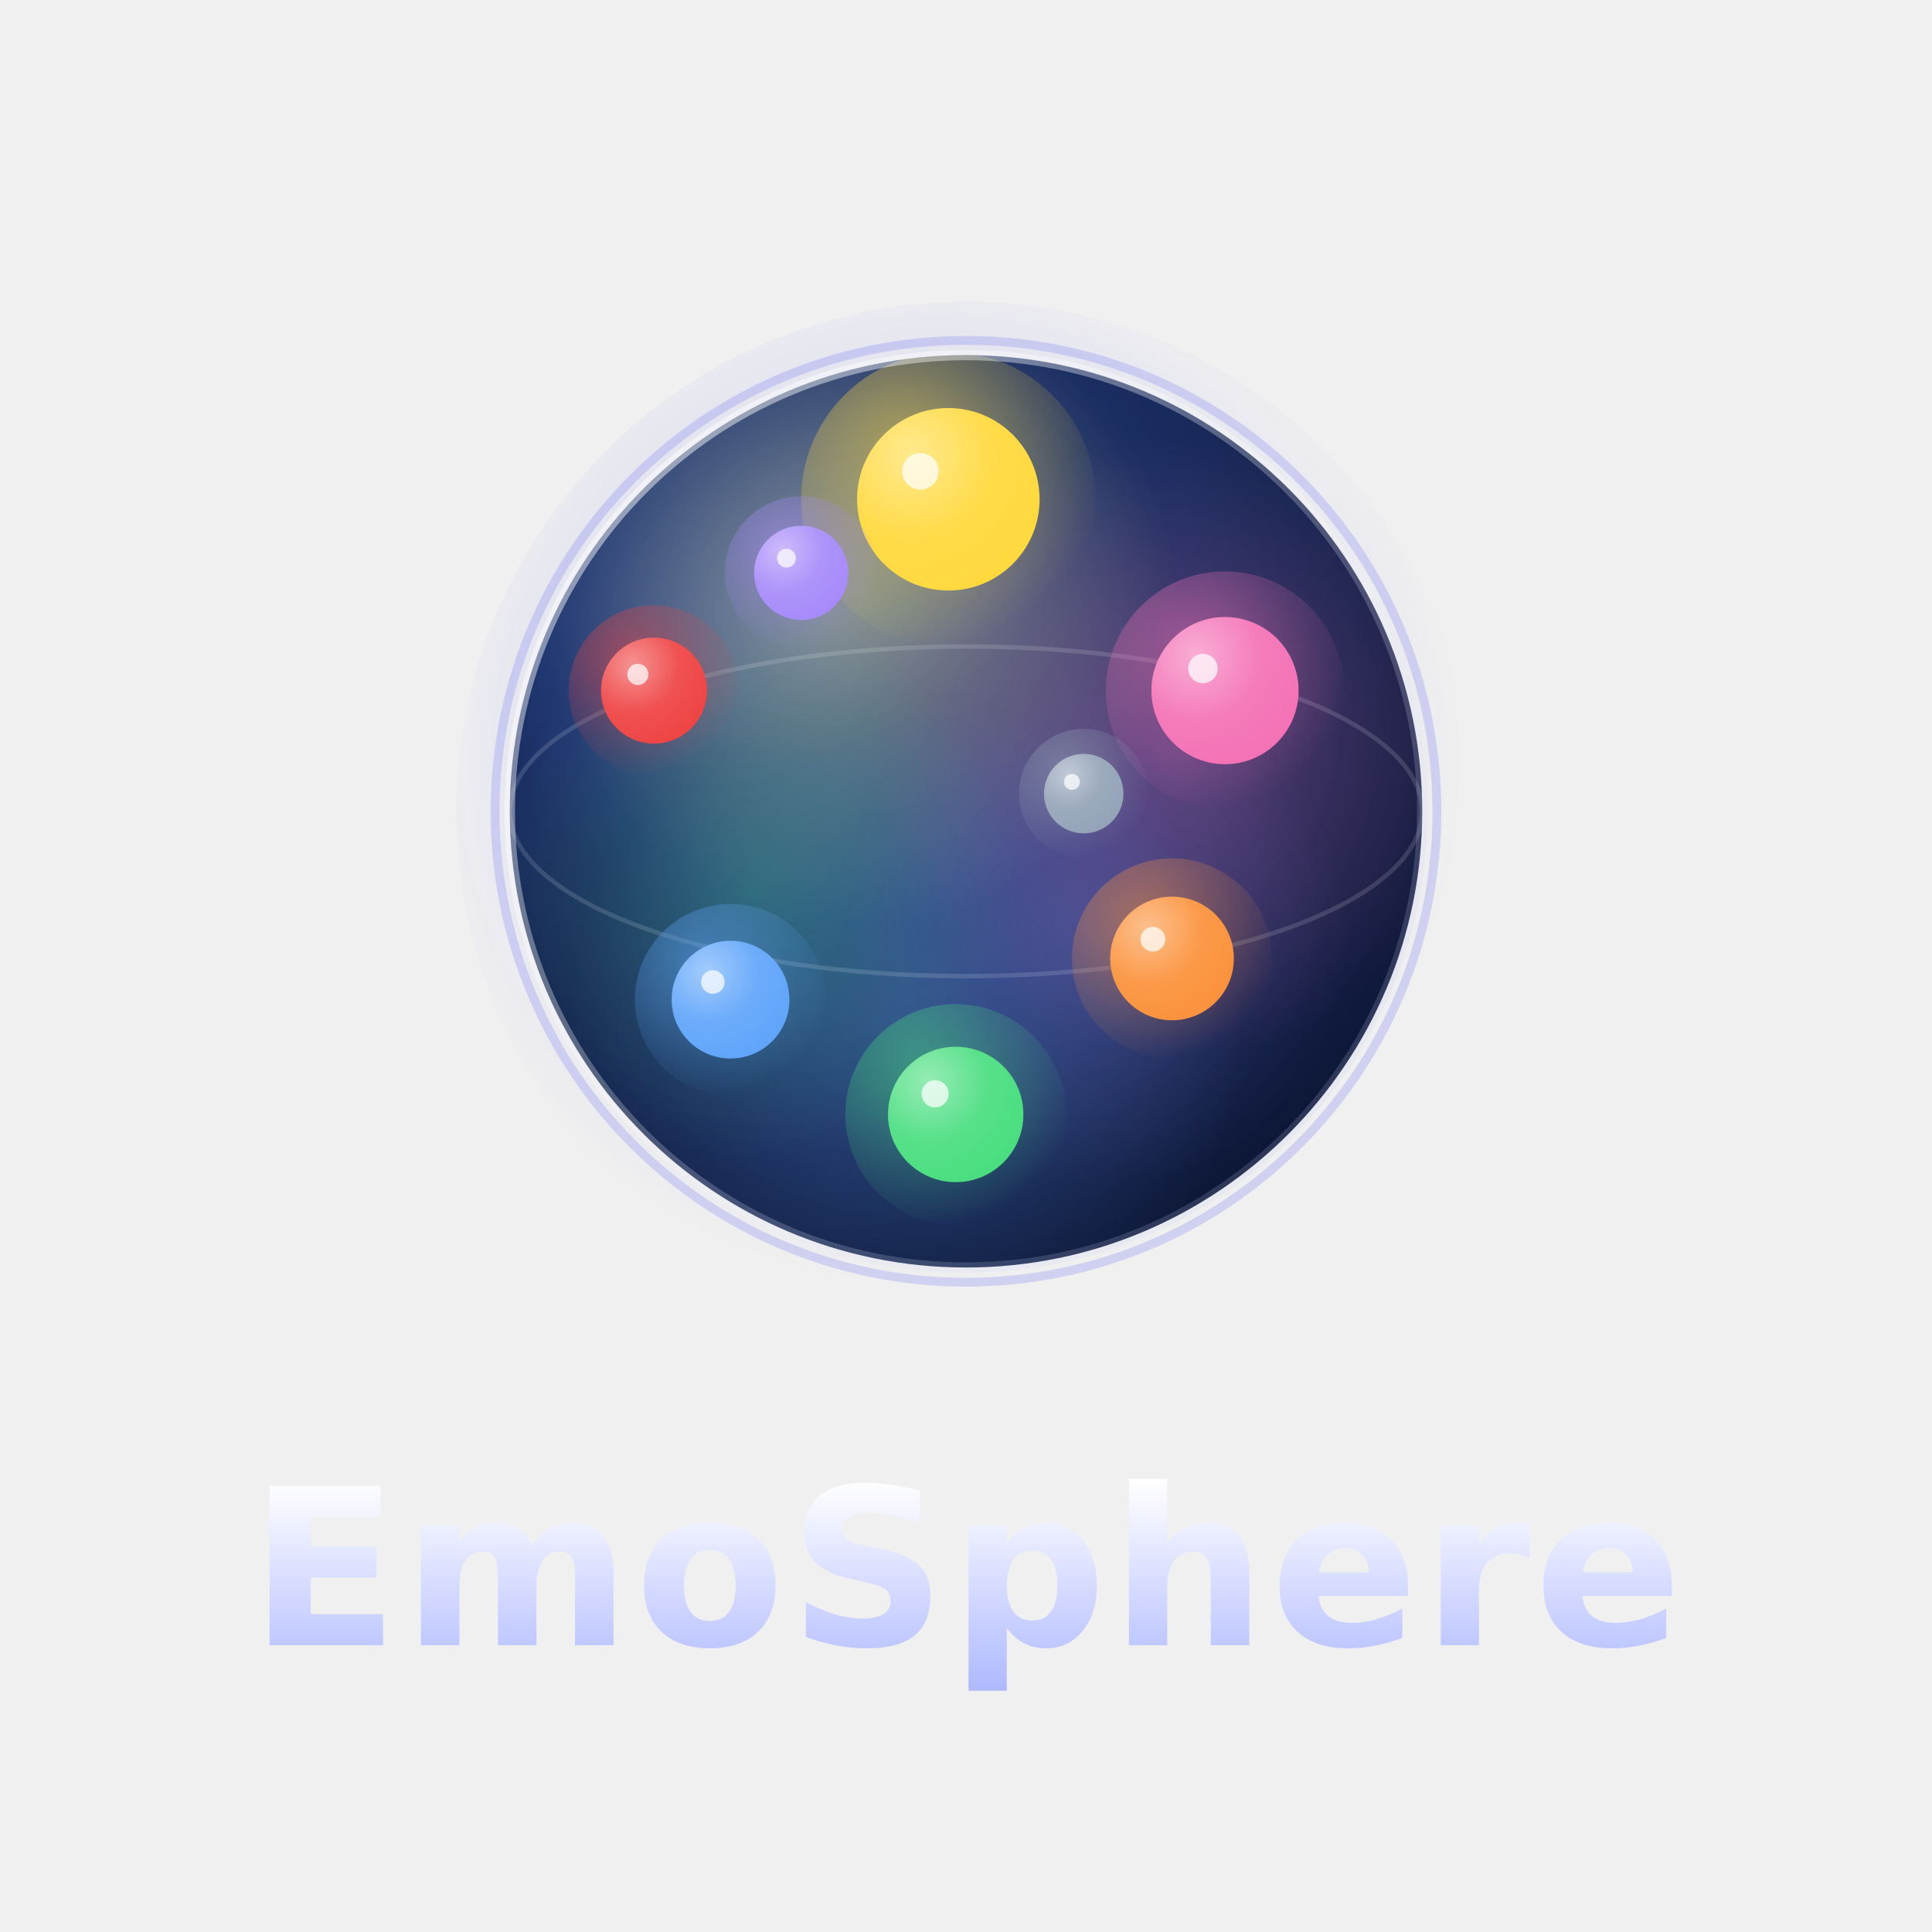
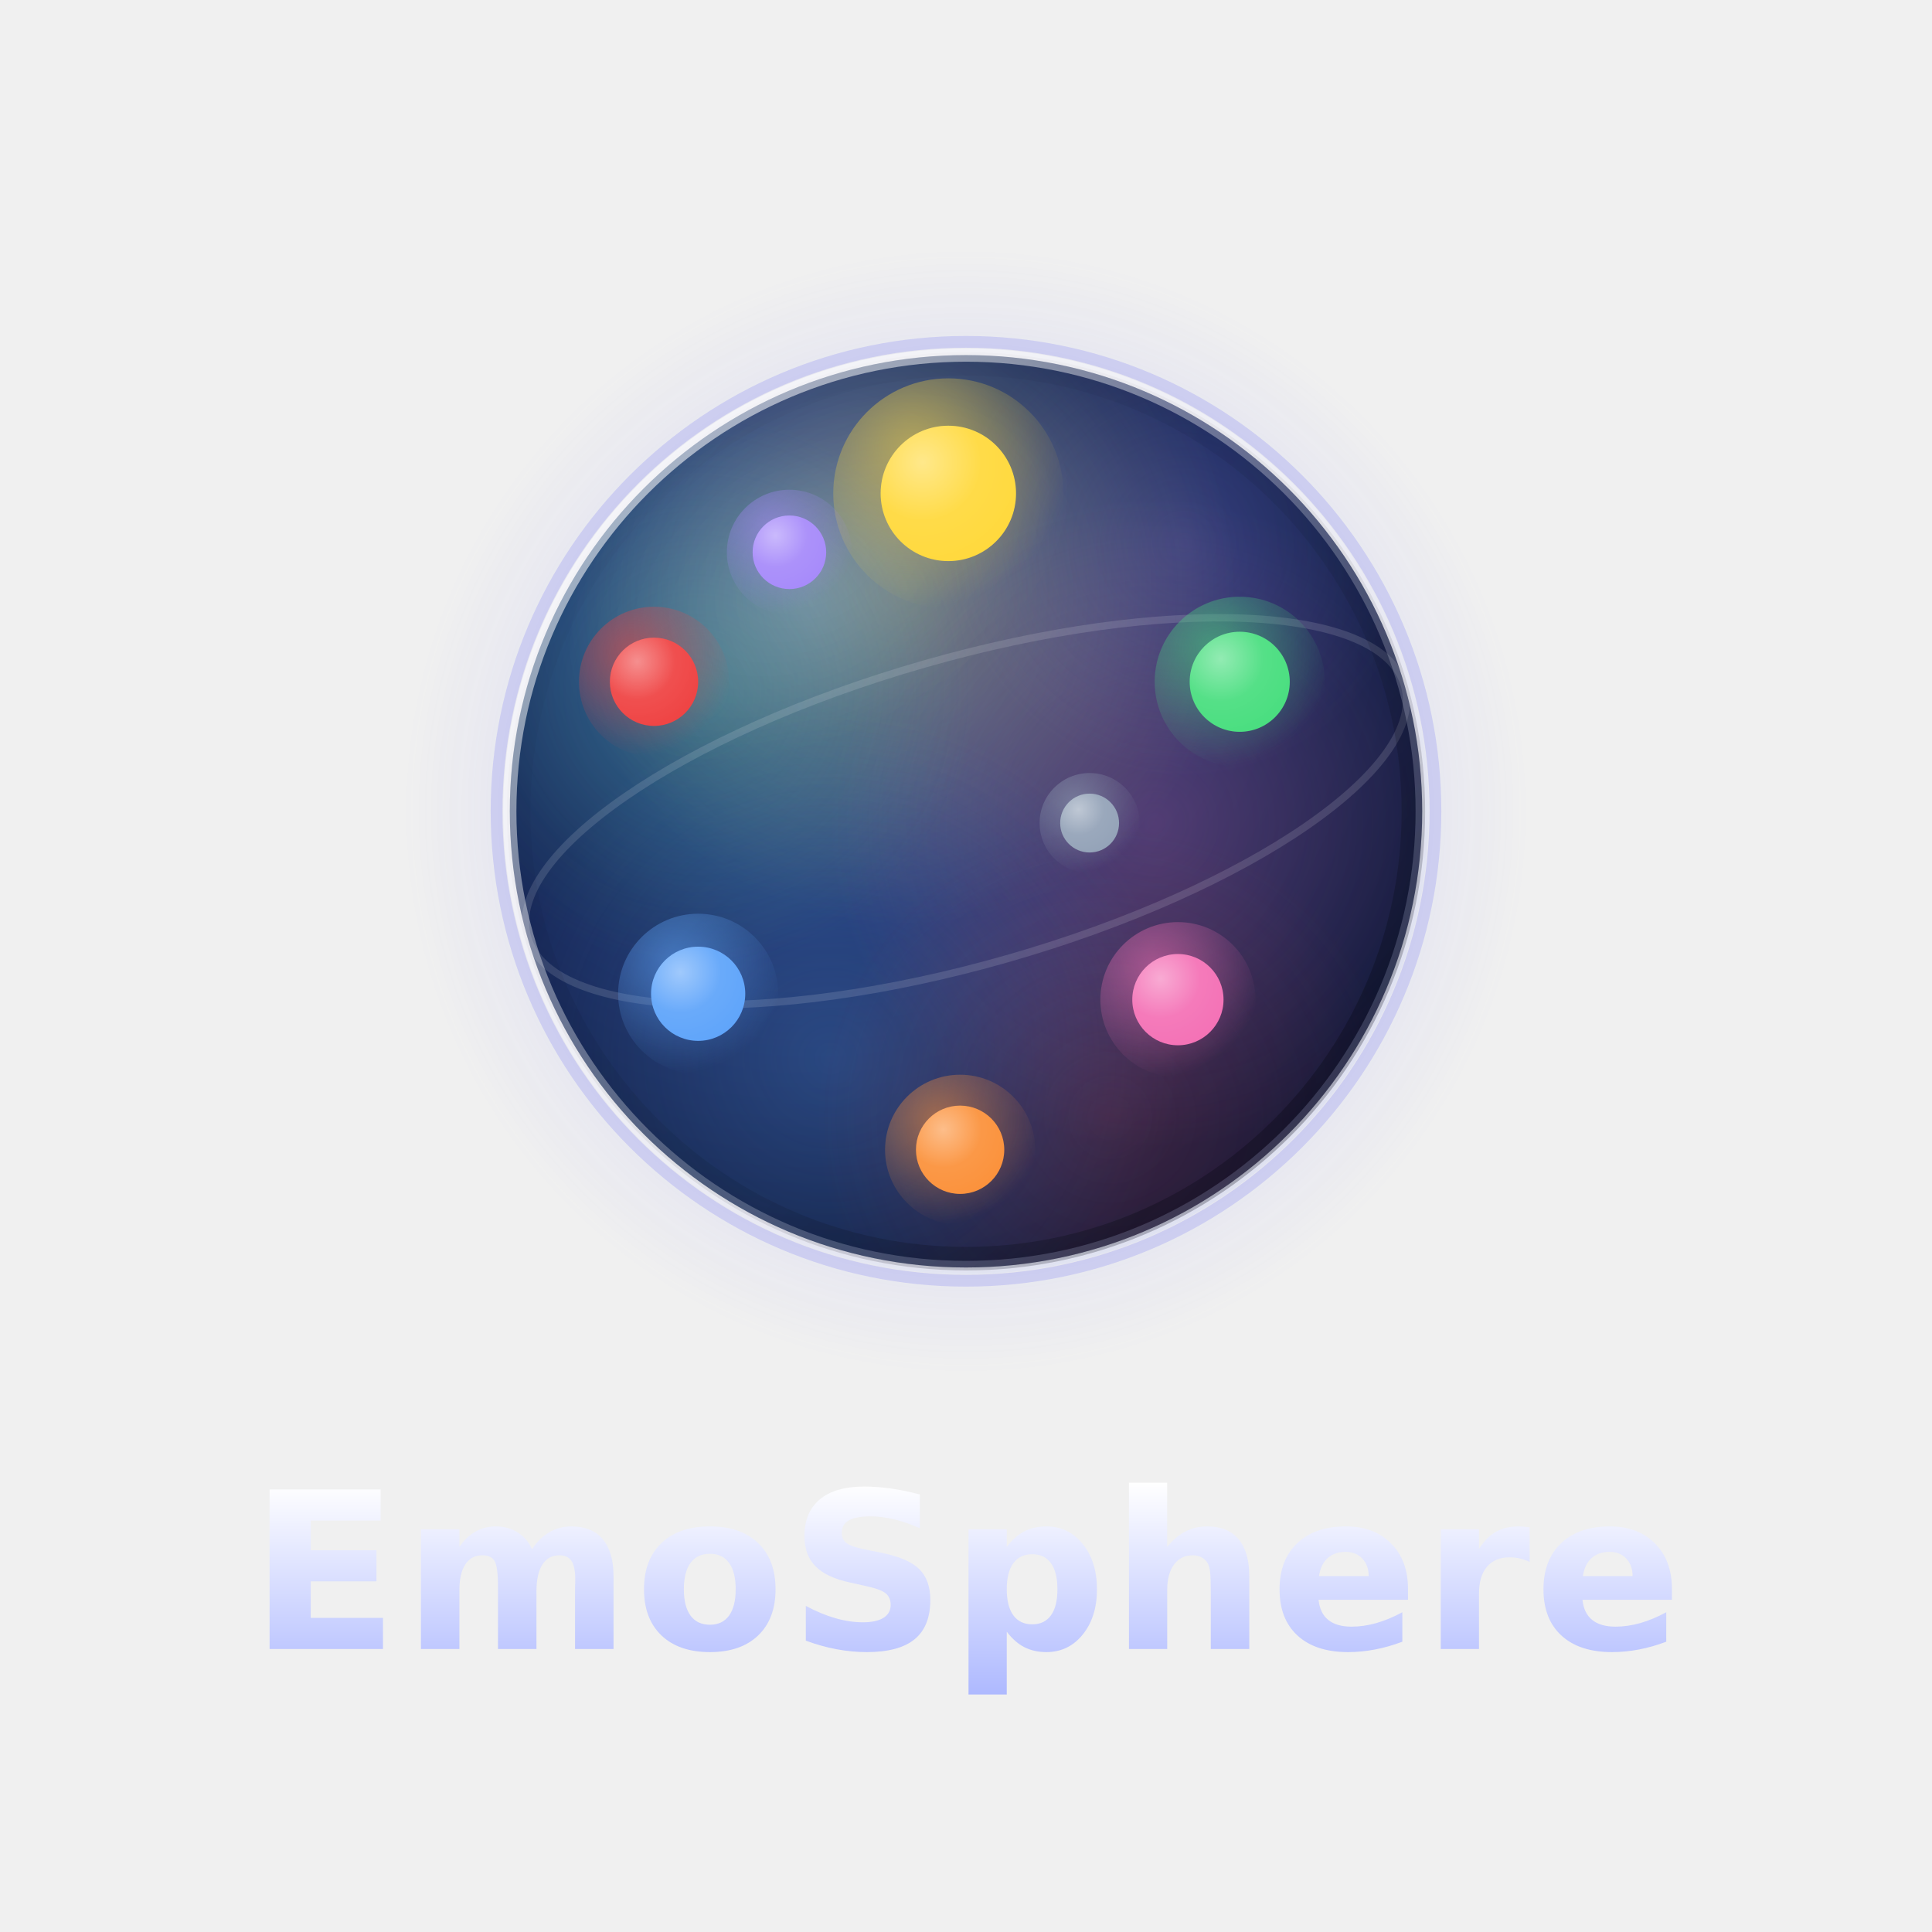
<svg xmlns="http://www.w3.org/2000/svg" width="1024" height="1024" viewBox="0 0 1024 1024">
  <defs>
-     <radialGradient id="bg" cx="28%" cy="22%" r="102%">
-       <stop offset="0%" stop-color="#16204A" />
-       <stop offset="42%" stop-color="#0E1430" />
-       <stop offset="100%" stop-color="#0B1020" />
-     </radialGradient>
-     <radialGradient id="halo" cx="47%" cy="45%" r="52%">
-       <stop offset="0%" stop-color="#6366F1" stop-opacity="0.34" />
+     <radialGradient id="halo" cx="50%" cy="50%" r="50%">
+       <stop offset="0%" stop-color="#6366F1" stop-opacity="0.36" />
      <stop offset="100%" stop-color="#6366F1" stop-opacity="0" />
    </radialGradient>
-     <radialGradient id="sph" cx="34%" cy="28%" r="84%">
+     <radialGradient id="sph" cx="33%" cy="27%" r="86%">
      <stop offset="0%" stop-color="#3E63B4" />
      <stop offset="45%" stop-color="#1B2E63" />
      <stop offset="100%" stop-color="#0B1330" />
    </radialGradient>
-     <linearGradient id="rim" x1="230" y1="230" x2="800" y2="810" gradientUnits="userSpaceOnUse">
-       <stop offset="0%" stop-color="#FFFFFF" stop-opacity="0.55" />
-       <stop offset="50%" stop-color="#FFFFFF" stop-opacity="0.22" />
-       <stop offset="100%" stop-color="#A9B6F0" stop-opacity="0.16" />
+     <linearGradient id="rim" x1="250" y1="240" x2="790" y2="800" gradientUnits="userSpaceOnUse">
+       <stop offset="0%" stop-color="#FFFFFF" stop-opacity="0.62" />
+       <stop offset="52%" stop-color="#FFFFFF" stop-opacity="0.24" />
+       <stop offset="100%" stop-color="#A9B6F0" stop-opacity="0.18" />
    </linearGradient>
-     <radialGradient id="dotlight" cx="30%" cy="26%" r="80%">
-       <stop offset="0%" stop-color="#FFFFFF" stop-opacity="0.42" />
-       <stop offset="55%" stop-color="#FFFFFF" stop-opacity="0.07" />
+     <linearGradient id="rimshade" x1="250" y1="240" x2="790" y2="800" gradientUnits="userSpaceOnUse">
+       <stop offset="0%" stop-color="#05070F" stop-opacity="0" />
+       <stop offset="60%" stop-color="#05070F" stop-opacity="0.10" />
+       <stop offset="100%" stop-color="#05070F" stop-opacity="0.42" />
+     </linearGradient>
+     <radialGradient id="dotlight" cx="31%" cy="27%" r="78%">
+       <stop offset="0%" stop-color="#FFFFFF" stop-opacity="0.40" />
+       <stop offset="55%" stop-color="#FFFFFF" stop-opacity="0.06" />
      <stop offset="100%" stop-color="#FFFFFF" stop-opacity="0" />
    </radialGradient>
    <radialGradient id="spechilite">
-       <stop offset="0%" stop-color="#FFFFFF" stop-opacity="0.10" />
+       <stop offset="0%" stop-color="#FFFFFF" stop-opacity="0.11" />
      <stop offset="100%" stop-color="#FFFFFF" stop-opacity="0" />
    </radialGradient>
    <linearGradient id="wm" x1="0" y1="0" x2="0" y2="1">
      <stop offset="0%" stop-color="#FFFFFF" />
      <stop offset="100%" stop-color="#AEB9FF" />
    </linearGradient>
+     <radialGradient id="neb0">
+       <stop offset="0%" stop-color="#FFD93D" stop-opacity="0.9" />
+       <stop offset="100%" stop-color="#FFD93D" stop-opacity="0" />
+     </radialGradient>
+     <radialGradient id="neb1">
+       <stop offset="0%" stop-color="#F472B6" stop-opacity="0.9" />
+       <stop offset="100%" stop-color="#F472B6" stop-opacity="0" />
+     </radialGradient>
+     <radialGradient id="neb2">
+       <stop offset="0%" stop-color="#60A5FA" stop-opacity="0.9" />
+       <stop offset="100%" stop-color="#60A5FA" stop-opacity="0" />
+     </radialGradient>
+     <radialGradient id="neb3">
+       <stop offset="0%" stop-color="#4ADE80" stop-opacity="0.9" />
+       <stop offset="100%" stop-color="#4ADE80" stop-opacity="0" />
+     </radialGradient>
+     <radialGradient id="neb4">
+       <stop offset="0%" stop-color="#EF4444" stop-opacity="0.9" />
+       <stop offset="100%" stop-color="#EF4444" stop-opacity="0" />
+     </radialGradient>
+     <radialGradient id="neb5">
+       <stop offset="0%" stop-color="#A78BFA" stop-opacity="0.9" />
+       <stop offset="100%" stop-color="#A78BFA" stop-opacity="0" />
+     </radialGradient>
+     <radialGradient id="glow0" cx="35%" cy="30%" r="70%">
+       <stop offset="0%" stop-color="#FFD93D" stop-opacity="0.55" />
+       <stop offset="100%" stop-color="#FFD93D" stop-opacity="0" />
+     </radialGradient>
+     <radialGradient id="glow1" cx="35%" cy="30%" r="70%">
+       <stop offset="0%" stop-color="#4ADE80" stop-opacity="0.55" />
+       <stop offset="100%" stop-color="#4ADE80" stop-opacity="0" />
+     </radialGradient>
+     <radialGradient id="glow2" cx="35%" cy="30%" r="70%">
+       <stop offset="0%" stop-color="#60A5FA" stop-opacity="0.55" />
+       <stop offset="100%" stop-color="#60A5FA" stop-opacity="0" />
+     </radialGradient>
+     <radialGradient id="glow3" cx="35%" cy="30%" r="70%">
+       <stop offset="0%" stop-color="#F472B6" stop-opacity="0.55" />
+       <stop offset="100%" stop-color="#F472B6" stop-opacity="0" />
+     </radialGradient>
+     <radialGradient id="glow4" cx="35%" cy="30%" r="70%">
+       <stop offset="0%" stop-color="#FB923C" stop-opacity="0.55" />
+       <stop offset="100%" stop-color="#FB923C" stop-opacity="0" />
+     </radialGradient>
+     <radialGradient id="glow5" cx="35%" cy="30%" r="70%">
+       <stop offset="0%" stop-color="#EF4444" stop-opacity="0.55" />
+       <stop offset="100%" stop-color="#EF4444" stop-opacity="0" />
+     </radialGradient>
+     <radialGradient id="glow6" cx="35%" cy="30%" r="70%">
+       <stop offset="0%" stop-color="#A78BFA" stop-opacity="0.55" />
+       <stop offset="100%" stop-color="#A78BFA" stop-opacity="0" />
+     </radialGradient>
+     <radialGradient id="glow7" cx="35%" cy="30%" r="70%">
+       <stop offset="0%" stop-color="#94A3B8" stop-opacity="0.55" />
+       <stop offset="100%" stop-color="#94A3B8" stop-opacity="0" />
+     </radialGradient>
    <clipPath id="clip">
      <circle cx="512" cy="512" r="310" />
    </clipPath>
-     <radialGradient id="neb_joy">
-       <stop offset="0%" stop-color="#FFD93D" stop-opacity="0.34" />
-       <stop offset="100%" stop-color="#FFD93D" stop-opacity="0" />
-     </radialGradient>
-     <radialGradient id="neb_love">
-       <stop offset="0%" stop-color="#F472B6" stop-opacity="0.3" />
-       <stop offset="100%" stop-color="#F472B6" stop-opacity="0" />
-     </radialGradient>
-     <radialGradient id="neb_sad">
-       <stop offset="0%" stop-color="#60A5FA" stop-opacity="0.3" />
-       <stop offset="100%" stop-color="#60A5FA" stop-opacity="0" />
-     </radialGradient>
-     <radialGradient id="neb_calm">
-       <stop offset="0%" stop-color="#4ADE80" stop-opacity="0.26" />
-       <stop offset="100%" stop-color="#4ADE80" stop-opacity="0" />
-     </radialGradient>
-     <radialGradient id="neb_fear">
-       <stop offset="0%" stop-color="#A78BFA" stop-opacity="0.22" />
-       <stop offset="100%" stop-color="#A78BFA" stop-opacity="0" />
-     </radialGradient>
-     <radialGradient id="glow_joy" cx="35%" cy="30%" r="72%">
-       <stop offset="0%" stop-color="#FFD93D" stop-opacity="0.50" />
-       <stop offset="100%" stop-color="#FFD93D" stop-opacity="0" />
-     </radialGradient>
-     <radialGradient id="glow_calm" cx="35%" cy="30%" r="72%">
-       <stop offset="0%" stop-color="#4ADE80" stop-opacity="0.50" />
-       <stop offset="100%" stop-color="#4ADE80" stop-opacity="0" />
-     </radialGradient>
-     <radialGradient id="glow_love" cx="35%" cy="30%" r="72%">
-       <stop offset="0%" stop-color="#F472B6" stop-opacity="0.50" />
-       <stop offset="100%" stop-color="#F472B6" stop-opacity="0" />
-     </radialGradient>
-     <radialGradient id="glow_surprise" cx="35%" cy="30%" r="72%">
-       <stop offset="0%" stop-color="#FB923C" stop-opacity="0.50" />
-       <stop offset="100%" stop-color="#FB923C" stop-opacity="0" />
-     </radialGradient>
-     <radialGradient id="glow_sad" cx="35%" cy="30%" r="72%">
-       <stop offset="0%" stop-color="#60A5FA" stop-opacity="0.50" />
-       <stop offset="100%" stop-color="#60A5FA" stop-opacity="0" />
-     </radialGradient>
-     <radialGradient id="glow_anger" cx="35%" cy="30%" r="72%">
-       <stop offset="0%" stop-color="#EF4444" stop-opacity="0.50" />
-       <stop offset="100%" stop-color="#EF4444" stop-opacity="0" />
-     </radialGradient>
-     <radialGradient id="glow_fear" cx="35%" cy="30%" r="72%">
-       <stop offset="0%" stop-color="#A78BFA" stop-opacity="0.50" />
-       <stop offset="100%" stop-color="#A78BFA" stop-opacity="0" />
-     </radialGradient>
-     <radialGradient id="glow_tired" cx="35%" cy="30%" r="72%">
-       <stop offset="0%" stop-color="#94A3B8" stop-opacity="0.50" />
-       <stop offset="100%" stop-color="#94A3B8" stop-opacity="0" />
-     </radialGradient>
  </defs>
-   <circle cx="512" cy="430" r="270" fill="url(#halo)" />
+   <circle cx="512" cy="430" r="300" fill="url(#halo)" />
  <g transform="translate(512,430) scale(0.78) translate(-512,-512)">
    <g clip-path="url(#clip)">
      <circle cx="512" cy="512" r="310" fill="url(#sph)" />
-       <circle cx="440" cy="372" r="216" fill="url(#neb_joy)" />
-       <circle cx="656" cy="470" r="210" fill="url(#neb_love)" />
-       <circle cx="470" cy="664" r="230" fill="url(#neb_sad)" />
-       <circle cx="368" cy="568" r="182" fill="url(#neb_calm)" />
-       <circle cx="600" cy="596" r="172" fill="url(#neb_fear)" />
-       <ellipse cx="512" cy="512" rx="310" ry="112" fill="none" stroke="#FFFFFF" stroke-opacity="0.14" stroke-width="3" />
-       <ellipse cx="416" cy="352" rx="188" ry="112" fill="url(#spechilite)" transform="rotate(-28 416 352)" />
-       <circle cx="500" cy="300" r="100" fill="url(#glow_joy)" />
-       <circle cx="500" cy="300" r="62" fill="#FFD93D" />
-       <circle cx="500" cy="300" r="62" fill="url(#dotlight)" />
-       <circle cx="481" cy="281" r="12.4" fill="#FFFFFF" opacity="0.72" />
-       <circle cx="688" cy="430" r="81" fill="url(#glow_love)" />
-       <circle cx="688" cy="430" r="50" fill="#F472B6" />
-       <circle cx="688" cy="430" r="50" fill="url(#dotlight)" />
-       <circle cx="673" cy="415" r="10.0" fill="#FFFFFF" opacity="0.72" />
-       <circle cx="505" cy="718" r="75" fill="url(#glow_calm)" />
-       <circle cx="505" cy="718" r="46" fill="#4ADE80" />
-       <circle cx="505" cy="718" r="46" fill="url(#dotlight)" />
-       <circle cx="491" cy="704" r="9.2" fill="#FFFFFF" opacity="0.72" />
-       <circle cx="652" cy="612" r="68" fill="url(#glow_surprise)" />
-       <circle cx="652" cy="612" r="42" fill="#FB923C" />
-       <circle cx="652" cy="612" r="42" fill="url(#dotlight)" />
-       <circle cx="639" cy="599" r="8.4" fill="#FFFFFF" opacity="0.72" />
-       <circle cx="352" cy="640" r="65" fill="url(#glow_sad)" />
-       <circle cx="352" cy="640" r="40" fill="#60A5FA" />
-       <circle cx="352" cy="640" r="40" fill="url(#dotlight)" />
-       <circle cx="340" cy="628" r="8.0" fill="#FFFFFF" opacity="0.72" />
-       <circle cx="300" cy="430" r="58" fill="url(#glow_anger)" />
-       <circle cx="300" cy="430" r="36" fill="#EF4444" />
-       <circle cx="300" cy="430" r="36" fill="url(#dotlight)" />
-       <circle cx="289" cy="419" r="7.2" fill="#FFFFFF" opacity="0.72" />
-       <circle cx="400" cy="350" r="52" fill="url(#glow_fear)" />
-       <circle cx="400" cy="350" r="32" fill="#A78BFA" />
-       <circle cx="400" cy="350" r="32" fill="url(#dotlight)" />
-       <circle cx="390" cy="340" r="6.4" fill="#FFFFFF" opacity="0.72" />
-       <circle cx="592" cy="500" r="44" fill="url(#glow_tired)" />
-       <circle cx="592" cy="500" r="27" fill="#94A3B8" />
-       <circle cx="592" cy="500" r="27" fill="url(#dotlight)" />
-       <circle cx="584" cy="492" r="5.4" fill="#FFFFFF" opacity="0.72" />
+       <circle cx="470" cy="360" r="230" fill="url(#neb0)" opacity="0.333" />
+       <circle cx="640" cy="520" r="220" fill="url(#neb1)" opacity="0.289" />
+       <circle cx="420" cy="680" r="235" fill="url(#neb2)" opacity="0.289" />
+       <circle cx="330" cy="430" r="190" fill="url(#neb3)" opacity="0.244" />
+       <circle cx="610" cy="720" r="200" fill="url(#neb4)" opacity="0.222" />
+       <circle cx="660" cy="330" r="160" fill="url(#neb5)" opacity="0.222" />
+       <ellipse cx="512" cy="512" rx="310" ry="104" fill="none" stroke="#FFFFFF" stroke-opacity="0.13" stroke-width="5" transform="rotate(-16 512 512)" />
+       <ellipse cx="412" cy="348" rx="186" ry="110" fill="url(#spechilite)" transform="rotate(-28 412 348)" />
+       <circle cx="500" cy="296" r="78.2" fill="url(#glow0)" />
+       <circle cx="500" cy="296" r="46" fill="#FFD93D" />
+       <circle cx="500" cy="296" r="46" fill="url(#dotlight)" />
+       <circle cx="698" cy="424" r="57.8" fill="url(#glow1)" />
+       <circle cx="698" cy="424" r="34" fill="#4ADE80" />
+       <circle cx="698" cy="424" r="34" fill="url(#dotlight)" />
+       <circle cx="330" cy="636" r="54.4" fill="url(#glow2)" />
+       <circle cx="330" cy="636" r="32" fill="#60A5FA" />
+       <circle cx="330" cy="636" r="32" fill="url(#dotlight)" />
+       <circle cx="656" cy="640" r="52.7" fill="url(#glow3)" />
+       <circle cx="656" cy="640" r="31" fill="#F472B6" />
+       <circle cx="656" cy="640" r="31" fill="url(#dotlight)" />
+       <circle cx="508" cy="742" r="51.0" fill="url(#glow4)" />
+       <circle cx="508" cy="742" r="30" fill="#FB923C" />
+       <circle cx="508" cy="742" r="30" fill="url(#dotlight)" />
+       <circle cx="300" cy="424" r="51.0" fill="url(#glow5)" />
+       <circle cx="300" cy="424" r="30" fill="#EF4444" />
+       <circle cx="300" cy="424" r="30" fill="url(#dotlight)" />
+       <circle cx="392" cy="336" r="42.5" fill="url(#glow6)" />
+       <circle cx="392" cy="336" r="25" fill="#A78BFA" />
+       <circle cx="392" cy="336" r="25" fill="url(#dotlight)" />
+       <circle cx="596" cy="520" r="34.0" fill="url(#glow7)" />
+       <circle cx="596" cy="520" r="20" fill="#94A3B8" />
+       <circle cx="596" cy="520" r="20" fill="url(#dotlight)" />
    </g>
+     <circle cx="512" cy="512" r="304" fill="none" stroke="url(#rimshade)" stroke-width="16" />
+     <circle cx="512" cy="512" r="310" fill="none" stroke="url(#rim)" stroke-width="9" />
+     <circle cx="512" cy="512" r="319" fill="none" stroke="#6366F1" stroke-opacity="0.20" stroke-width="8" />
  </g>
-   <g transform="translate(512,430) scale(0.78) translate(-512,-512)">
-     <circle cx="512" cy="512" r="310" fill="none" stroke="url(#rim)" stroke-width="7" />
-     <circle cx="512" cy="512" r="320" fill="none" stroke="#6366F1" stroke-opacity="0.22" stroke-width="6" />
-   </g>
-   <text x="512" y="872" text-anchor="middle" font-family="DejaVu Sans" font-weight="bold" font-size="116" letter-spacing="2" fill="url(#wm)">EmoSphere</text>
+   <text x="512" y="874" text-anchor="middle" font-family="DejaVu Sans" font-weight="bold" font-size="116" letter-spacing="2" fill="url(#wm)">EmoSphere</text>
</svg>
